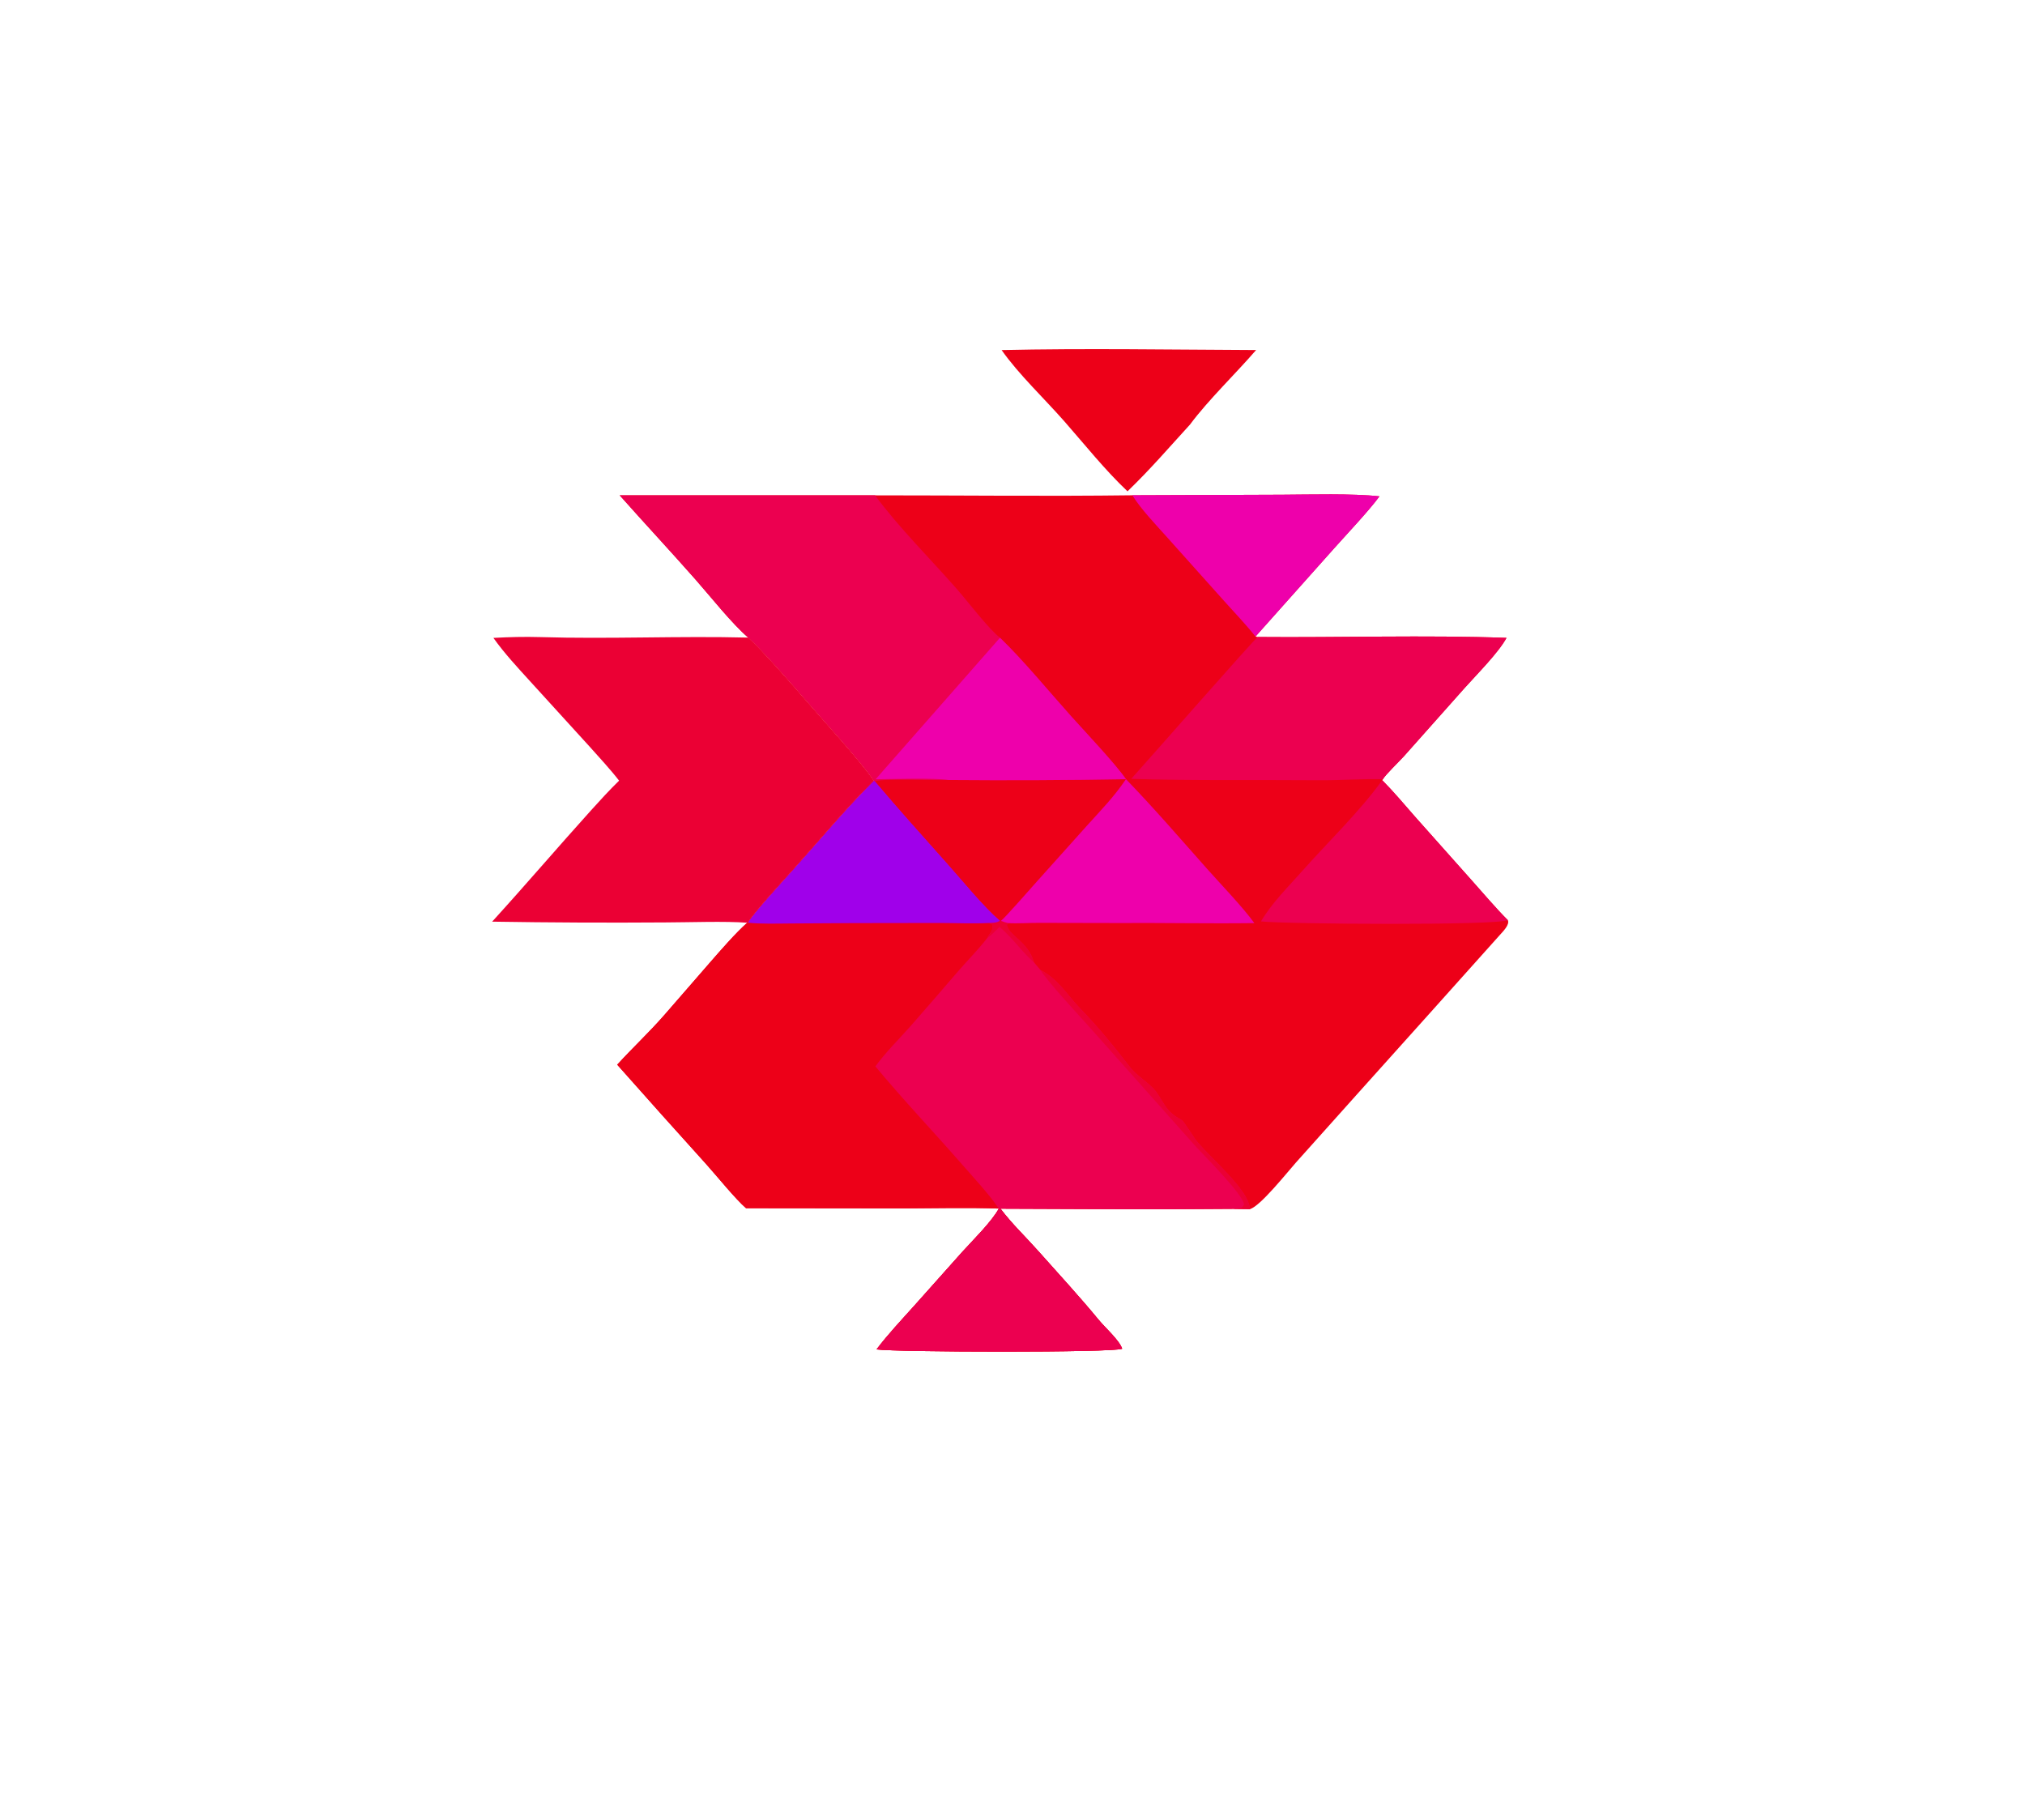
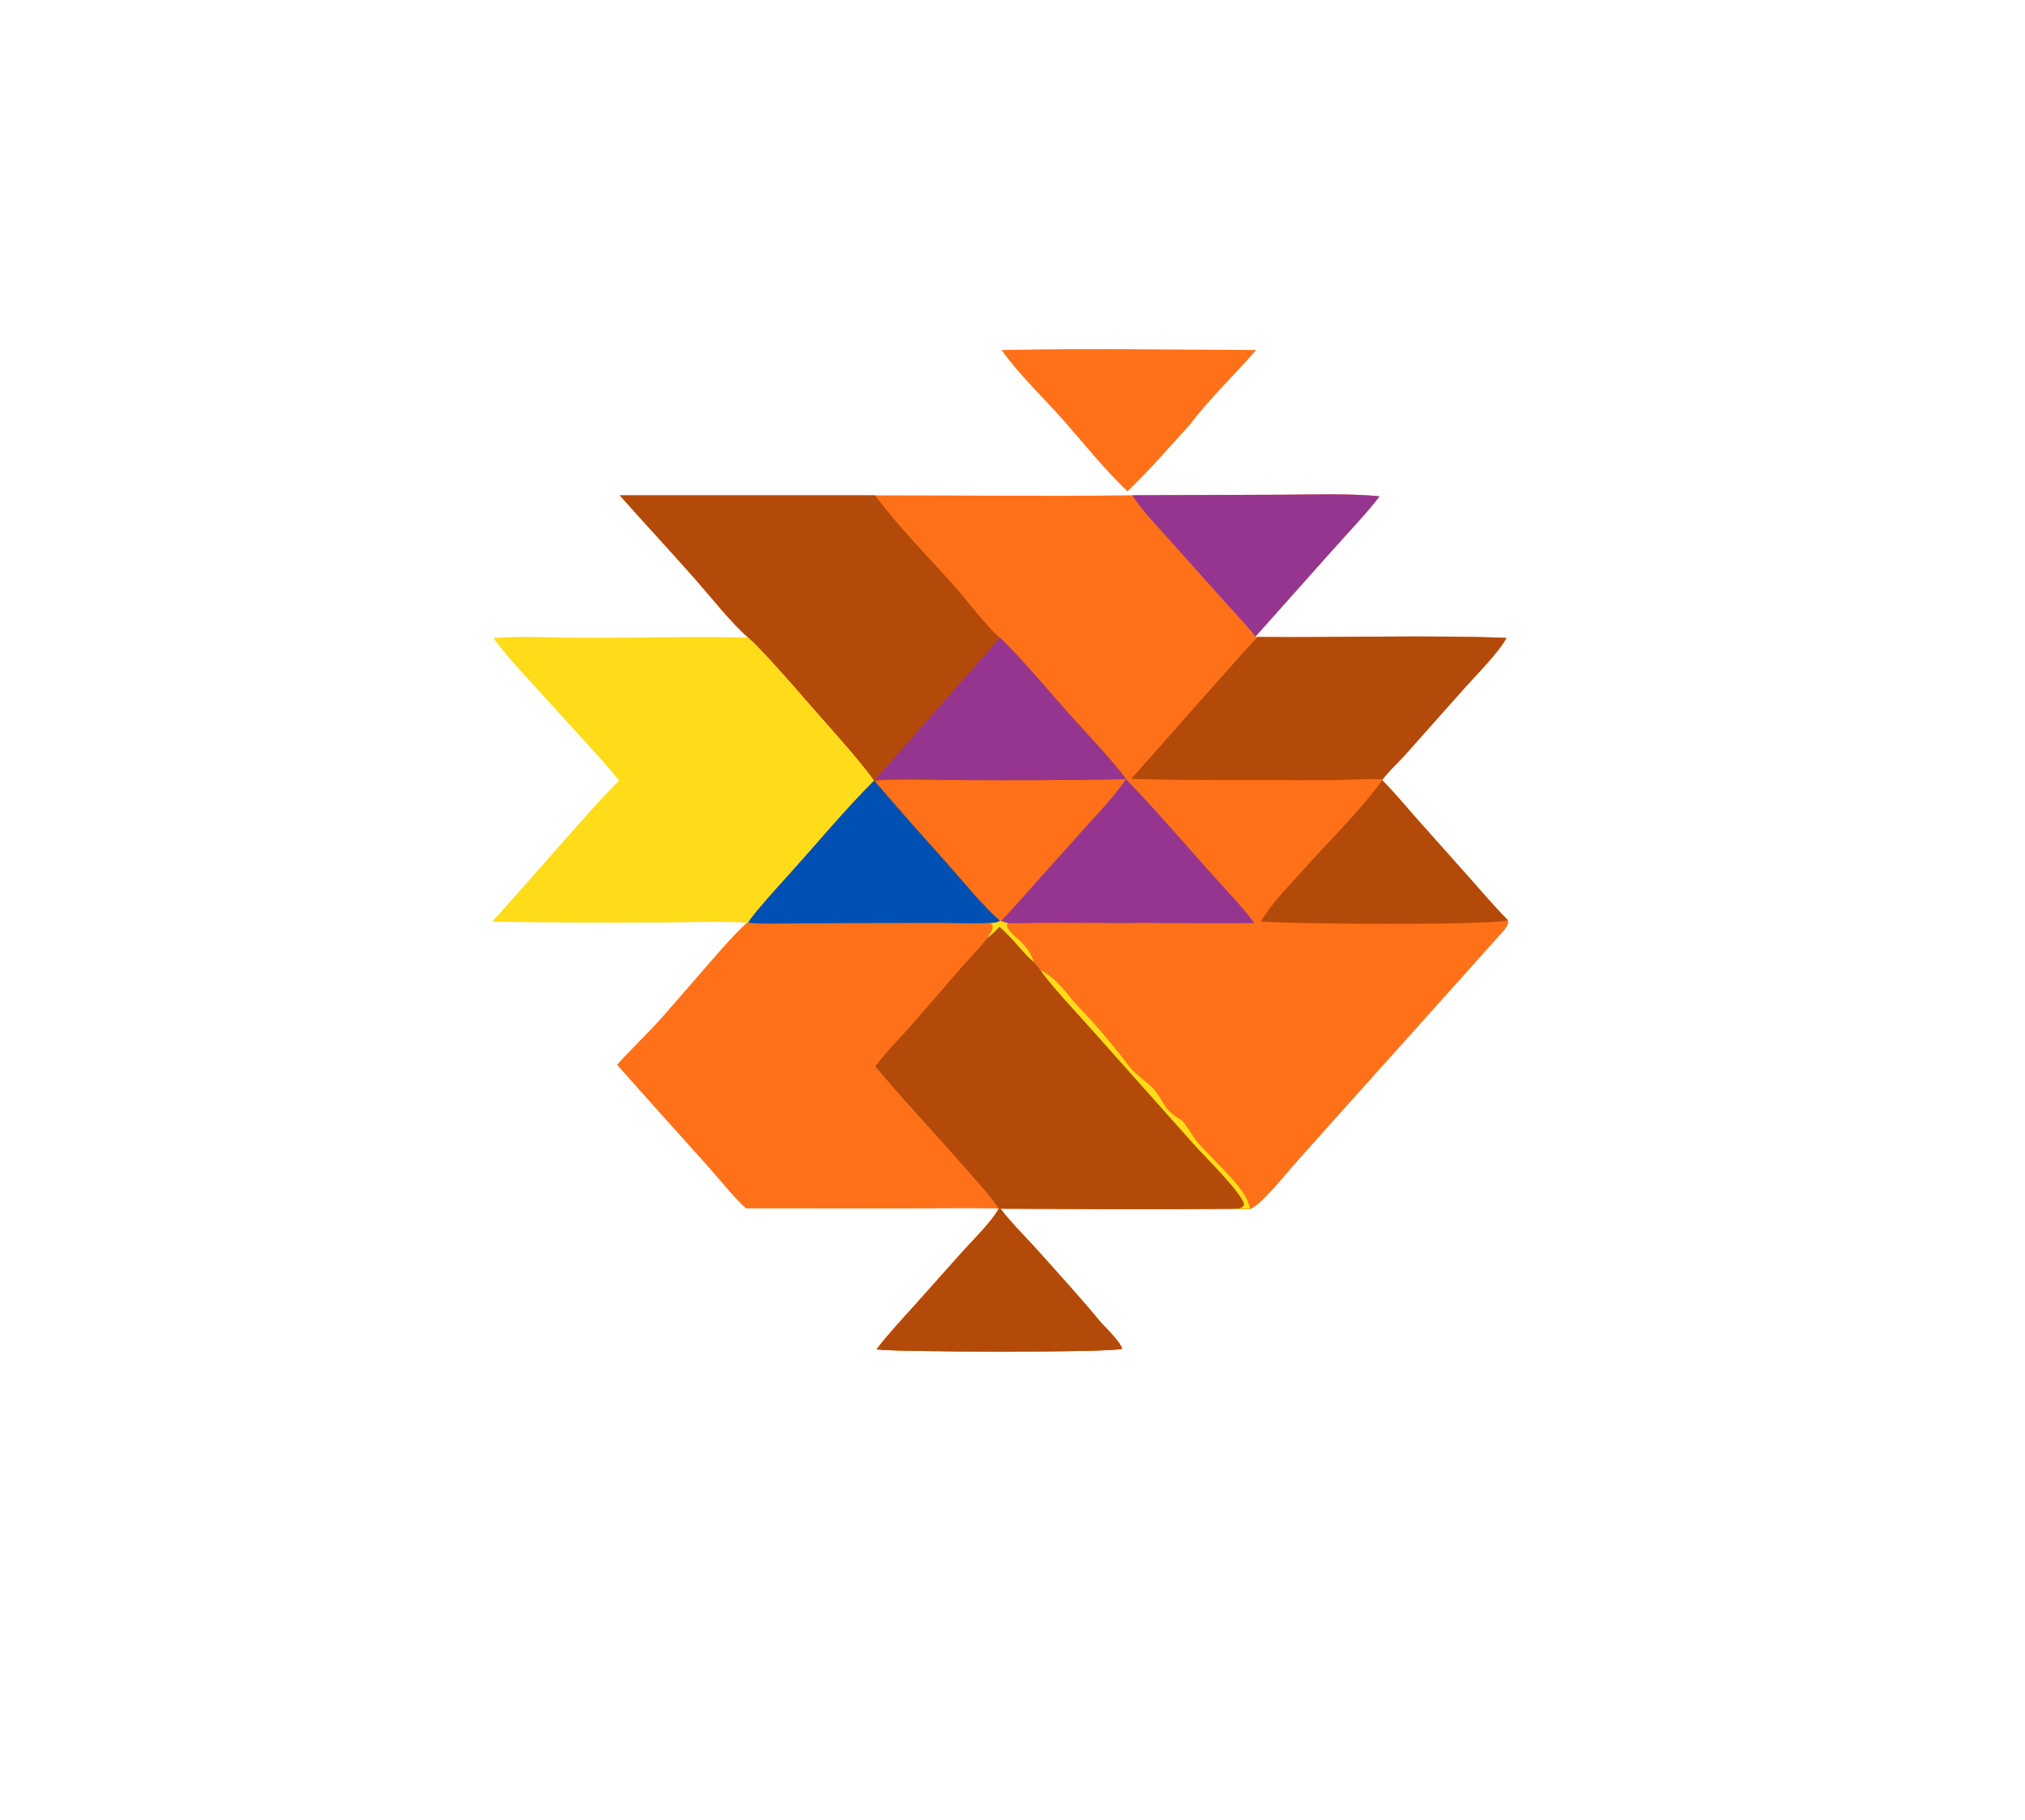
<svg xmlns="http://www.w3.org/2000/svg" width="1024" height="920" viewBox="0 0 1024 920">
+   <style>
+     path[fill="#ED0018"] { fill: #FF7119; }
+     path[fill="#EC0050"] { fill: #B34A09; }
+     path[fill="#EB0034"] { fill: #FFDC19; }
+     path[fill="#EE00AB"] { fill: #963590; }
+     path[fill="#A000EA"] { fill: #0050B3; }
+   </style>
  <path fill="#ED0018" transform="scale(0.610979 0.61089)" d="M937.2 409.99L1061.15 409.534C1084.21 409.446 1119.37 408.399 1141.71 410.872C1133.58 422.152 1114.39 442.469 1104.33 453.766L1039.1 526.941L1040.98 527.317C1108.44 527.919 1180.16 525.592 1246.86 528.033C1240.42 540.084 1221.99 558.566 1212.07 569.677L1161.97 626.033C1158.55 629.836 1146.09 641.905 1144.59 645.073L1144.03 645.842C1153.66 655.578 1162.52 666.211 1171.57 676.516L1218.32 729.032C1227.81 739.657 1238.03 751.772 1247.96 761.711C1249.74 765.378 1243.88 771.162 1241.37 773.967C1202.05 817.996 1162.57 861.89 1123.16 905.841L1072.59 962.355C1065.69 970.134 1043.02 998.579 1034.71 1000.8L1020.86 1000.62C957.064 1001.24 891.86 1000.79 828.002 1000.52C838.129 1013.8 848.684 1023.64 859.704 1036.04C876.344 1054.77 893.467 1073.3 909.372 1092.63C914.463 1098.82 926.435 1109.49 928.761 1116.48C922.148 1119.79 740.987 1119.34 725.496 1117.02C734.552 1104.94 746.522 1092.25 756.685 1080.9L796.352 1036.41C804.973 1026.91 820.984 1011.07 826.699 1000.47C801.752 999.528 773.391 1000.24 748.221 1000.31L617.472 1000.16C608.911 992.837 593.026 973.206 584.66 963.891C559.911 936.508 535.301 909 510.83 881.369C523.506 867.399 536.748 855.206 549.89 840.181L587.607 796.785C596.193 786.932 608.801 772.389 618.428 763.858L619.075 763.791C622.928 756.636 647.778 729.535 654.82 721.72C677.327 696.741 699.544 669.86 723.272 646.235C710.846 628.345 682.835 598.073 668.27 581.15C657.891 569.09 630.423 537.612 619.27 527.806C605.905 516.426 587.84 493.555 575.52 479.587C554.851 456.154 533.591 433.337 512.902 410.042L724.267 410.05C794.687 410.036 866.946 410.898 937.2 409.99Z" />
  <path fill="#ED0018" transform="scale(0.610979 0.61089)" d="M723.272 646.235L724.317 646.802C744.065 670.091 764.658 693.048 784.982 715.859C797.343 729.732 813.985 750.291 827.72 762.132L828.442 762.297C831.021 763.29 831.788 763.539 834.472 764.16L833.28 765.643C834.887 774.657 850.907 779.388 855.703 796.542L861.133 802.957C876.245 810.929 882.832 823.293 893.88 834.707C909.236 850.57 922.18 866.453 935.622 883.887C940.671 890.434 951.566 896.791 956.795 903.715C964.615 914.744 964.878 920.062 977.877 927.109C980.127 928.329 988.888 943.474 991.637 946.009C1002.25 958.655 1028.93 981.451 1033.63 996.562C1034.07 997.954 1034.43 999.371 1034.71 1000.8L1020.86 1000.62C957.064 1001.24 891.86 1000.79 828.002 1000.52C838.129 1013.8 848.684 1023.64 859.704 1036.04C876.344 1054.77 893.467 1073.3 909.372 1092.63C914.463 1098.82 926.435 1109.49 928.761 1116.48C922.148 1119.79 740.987 1119.34 725.496 1117.02C734.552 1104.94 746.522 1092.25 756.685 1080.9L796.352 1036.41C804.973 1026.91 820.984 1011.07 826.699 1000.47C801.752 999.528 773.391 1000.24 748.221 1000.31L617.472 1000.16C608.911 992.837 593.026 973.206 584.66 963.891C559.911 936.508 535.301 909 510.83 881.369C523.506 867.399 536.748 855.206 549.89 840.181L587.607 796.785C596.193 786.932 608.801 772.389 618.428 763.858L619.075 763.791C622.928 756.636 647.778 729.535 654.82 721.72C677.327 696.741 699.544 669.86 723.272 646.235Z" />
  <path fill="#EC0050" transform="scale(0.610979 0.61089)" d="M827.72 762.132L828.442 762.297C831.021 763.29 831.788 763.539 834.472 764.16L833.28 765.643C834.887 774.657 850.907 779.388 855.703 796.542L861.133 802.957C876.245 810.929 882.832 823.293 893.88 834.707C909.236 850.57 922.18 866.453 935.622 883.887C940.671 890.434 951.566 896.791 956.795 903.715C964.615 914.744 964.878 920.062 977.877 927.109C980.127 928.329 988.888 943.474 991.637 946.009C1002.25 958.655 1028.93 981.451 1033.63 996.562C1034.07 997.954 1034.43 999.371 1034.71 1000.8L1020.86 1000.62C957.064 1001.24 891.86 1000.79 828.002 1000.52C838.129 1013.8 848.684 1023.64 859.704 1036.04C876.344 1054.77 893.467 1073.3 909.372 1092.63C914.463 1098.82 926.435 1109.49 928.761 1116.48C922.148 1119.79 740.987 1119.34 725.496 1117.02C734.552 1104.94 746.522 1092.25 756.685 1080.9L796.352 1036.41C804.973 1026.91 820.984 1011.07 826.699 1000.47C817.78 987.586 806.286 975.401 795.914 963.528C772.163 936.339 747.595 910.57 724.519 882.759C733.284 870.745 744.073 860.223 753.896 849.105C766.966 834.31 779.817 819.248 792.727 804.305C800.396 795.428 809.87 785.865 816.899 776.741C819.08 772.478 822.817 769.88 821.011 765.158L818.131 764.068C822.058 763.735 824.383 764.18 827.72 762.132Z" />
  <path fill="#EB0034" transform="scale(0.610979 0.61089)" d="M861.133 802.957C876.245 810.929 882.832 823.293 893.88 834.707C909.236 850.57 922.18 866.453 935.622 883.887C940.671 890.434 951.566 896.791 956.795 903.715C964.615 914.744 964.878 920.062 977.877 927.109C980.127 928.329 988.888 943.474 991.637 946.009C1002.25 958.655 1028.93 981.451 1033.63 996.562C1034.07 997.954 1034.43 999.371 1034.71 1000.8L1020.86 1000.62C1025.09 999.765 1027.6 1001.42 1029.6 997.246C1029.53 989.268 995.507 955.588 988.05 947.235L901.183 849.661C892.416 839.865 867.249 812.892 861.133 802.957Z" />
  <path fill="#EB0034" transform="scale(0.610979 0.61089)" d="M827.72 762.132L828.442 762.297C831.021 763.29 831.788 763.539 834.472 764.16L833.28 765.643C834.887 774.657 850.907 779.388 855.703 796.542C846.486 788.788 838.708 777.046 827.234 767.228C823.41 771.151 821.222 773.433 816.899 776.741C819.08 772.478 822.817 769.88 821.011 765.158L818.131 764.068C822.058 763.735 824.383 764.18 827.72 762.132Z" />
  <path fill="#A000EA" transform="scale(0.610979 0.61089)" d="M723.272 646.235L724.317 646.802C744.065 670.091 764.658 693.048 784.982 715.859C797.343 729.732 813.985 750.291 827.72 762.132C824.383 764.18 822.058 763.735 818.131 764.068C804.939 764.706 791.127 764.074 777.83 764.036L706.565 764.144L653.96 764.458C643.804 764.523 628.854 764.984 619.075 763.791C622.928 756.636 647.778 729.535 654.82 721.72C677.327 696.741 699.544 669.86 723.272 646.235Z" />
  <path fill="#EC0050" transform="scale(0.610979 0.61089)" d="M512.902 410.042L724.267 410.05C743.911 436.745 770.255 462.787 792.275 487.97C801.183 498.158 817.965 520.282 827.642 527.926C846.58 546.068 868.861 573.207 886.759 593.152C898.132 605.826 923.185 632.282 931.926 645.016C922.088 659.618 911.253 670.617 899.534 683.614L858.331 729.574C853.297 735.191 832.108 759.479 828.442 762.297L827.72 762.132C813.985 750.291 797.343 729.732 784.982 715.859C764.658 693.048 744.065 670.091 724.317 646.802L723.272 646.235C710.846 628.345 682.835 598.073 668.27 581.15C657.891 569.09 630.423 537.612 619.27 527.806C605.905 516.426 587.84 493.555 575.52 479.587C554.851 456.154 533.591 433.337 512.902 410.042Z" />
  <path fill="#ED0018" transform="scale(0.610979 0.61089)" d="M931.926 645.016C922.088 659.618 911.253 670.617 899.534 683.614L858.331 729.574C853.297 735.191 832.108 759.479 828.442 762.297L827.72 762.132C813.985 750.291 797.343 729.732 784.982 715.859C764.658 693.048 744.065 670.091 724.317 646.802C729.359 644.254 775.454 646.11 785.141 645.671C834.07 646.083 883.003 645.865 931.926 645.016Z" />
  <path fill="#EE00AB" transform="scale(0.610979 0.61089)" d="M724.704 645.08L827.642 527.926C846.58 546.068 868.861 573.207 886.759 593.152C898.132 605.826 923.185 632.282 931.926 645.016C883.003 645.865 834.07 646.083 785.141 645.671C773.77 643.894 737.424 644.962 724.704 645.08Z" />
  <path fill="#EC0050" transform="scale(0.610979 0.61089)" d="M1040.98 527.317C1108.44 527.919 1180.16 525.592 1246.86 528.033C1240.42 540.084 1221.99 558.566 1212.07 569.677L1161.97 626.033C1158.55 629.836 1146.09 641.905 1144.59 645.073C1129.38 644.531 1108.84 646.021 1092.56 645.884C1040.68 645.448 988.117 646.348 936.254 644.754C946.674 633.379 1038.76 528.215 1040.98 527.317Z" />
  <path fill="#EE00AB" transform="scale(0.610979 0.61089)" d="M931.926 645.016C954.895 668.723 976.851 694.232 998.813 718.966C1010.35 731.957 1028.32 750.562 1038.19 764.16C999.912 764.648 962.128 763.842 924.037 764.089L860.154 763.956C852.124 763.905 842.096 764.636 834.472 764.16C831.788 763.539 831.021 763.29 828.442 762.297C832.108 759.479 853.297 735.191 858.331 729.574L899.534 683.614C911.253 670.617 922.088 659.618 931.926 645.016Z" />
  <path fill="#EC0050" transform="scale(0.610979 0.61089)" d="M1144.03 645.842C1153.66 655.578 1162.52 666.211 1171.57 676.516L1218.32 729.032C1227.81 739.657 1238.03 751.772 1247.96 761.711C1238.05 766.184 1065.79 765.075 1043.65 762.753C1052.68 747.405 1065.93 734.415 1077.62 721.222C1099.43 696.616 1124.85 672.387 1144.03 645.842Z" />
  <path fill="#EE00AB" transform="scale(0.610979 0.61089)" d="M937.2 409.99L1061.15 409.534C1084.21 409.446 1119.37 408.399 1141.71 410.872C1133.58 422.152 1114.39 442.469 1104.33 453.766L1039.1 526.941C1032.28 518.162 1020.89 506.146 1013.21 497.569L966.157 444.987C956.913 434.631 944.167 421.396 937.2 409.99Z" />
  <path fill="#EB0034" transform="scale(0.610979 0.61089)" d="M619.27 527.806C630.423 537.612 657.891 569.09 668.27 581.15C682.835 598.073 710.846 628.345 723.272 646.235C699.544 669.86 677.327 696.741 654.82 721.72C647.778 729.535 622.928 756.636 619.075 763.791L618.428 763.858C600.316 762.412 570.026 763.555 550.638 763.591C502.865 763.93 455.091 763.718 407.323 762.954C434.988 732.559 461.625 701.357 489.141 670.838C496.694 662.462 504.306 654.107 512.391 646.238C505.82 637.64 495.357 626.29 487.947 618.002L438.807 564.034C428.094 552.241 417.642 541.069 408.37 528.065C421.036 527.34 434.403 527.006 447.062 527.388C504.208 529.113 562.237 526.345 619.27 527.806Z" />
  <path fill="#ED0018" transform="scale(0.610979 0.61089)" d="M828.994 289.795C897.262 288.243 971.068 289.485 1039.62 289.764C1022.88 309.19 999.924 331.195 984.92 351.445C966.955 371.099 952.642 387.894 933.19 406.723C914.469 388.995 897.967 368.217 880.909 348.779C864.564 330.154 843.043 309.826 828.994 289.795Z" />
</svg>
